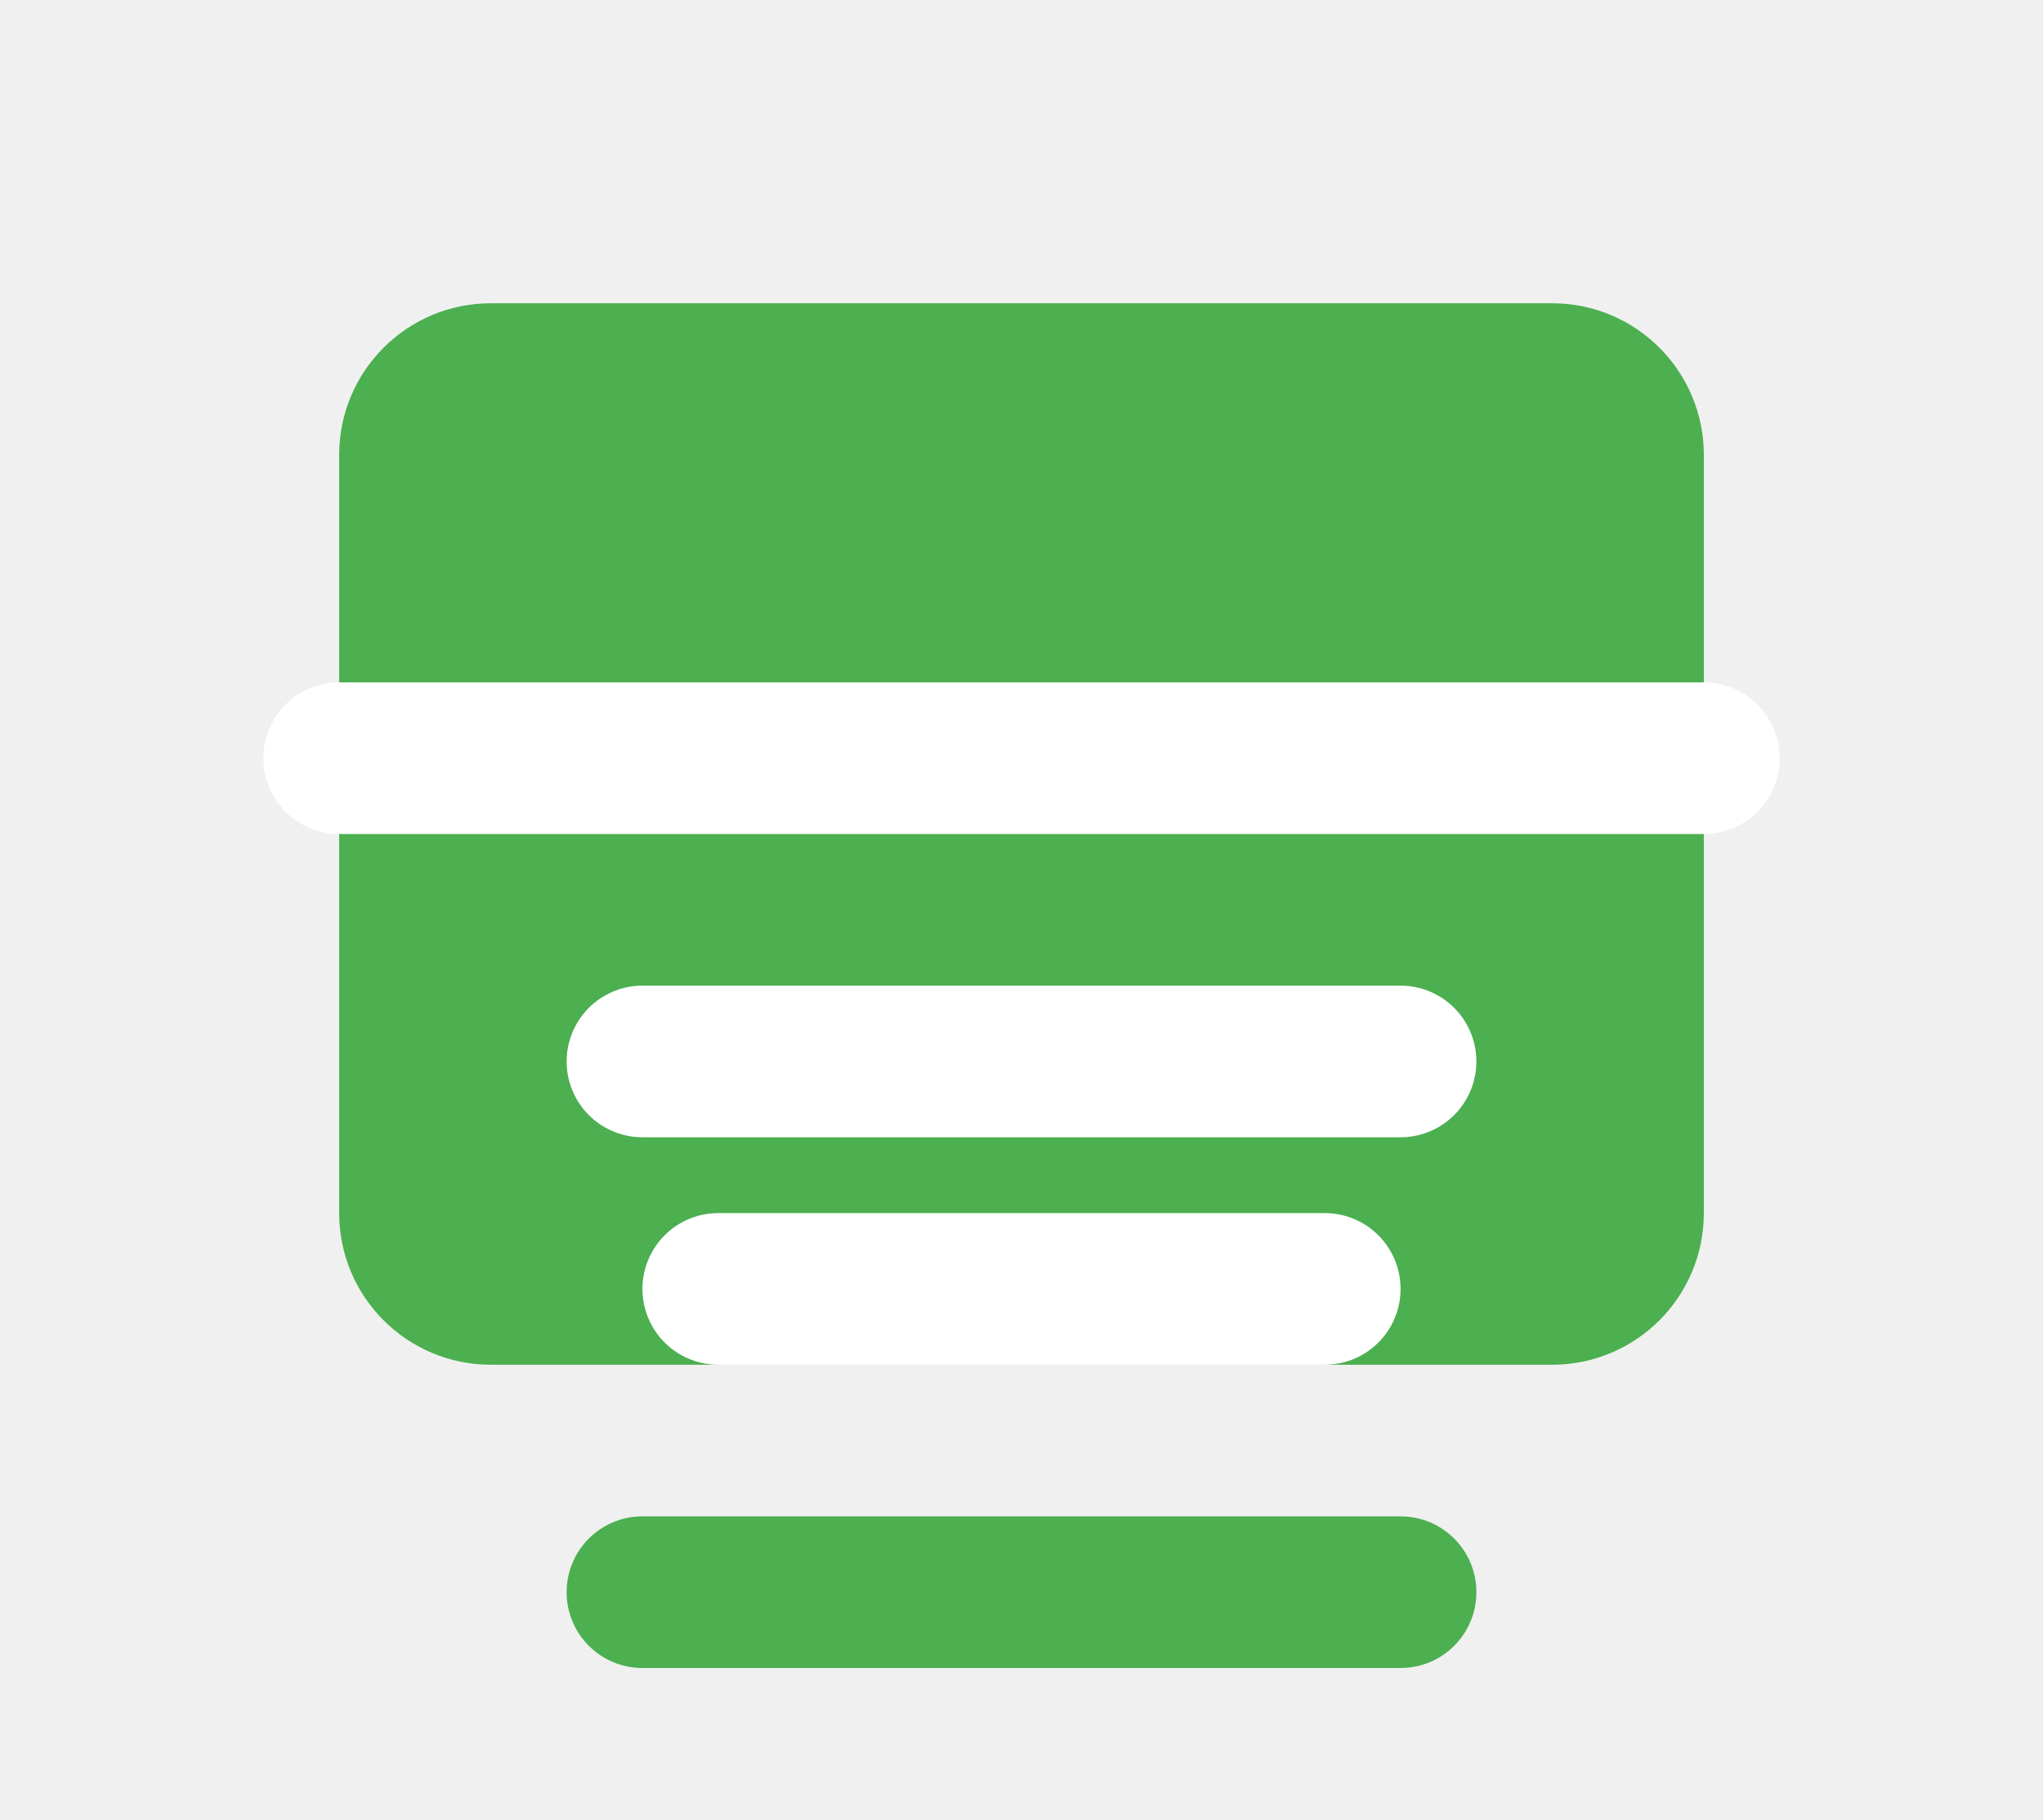
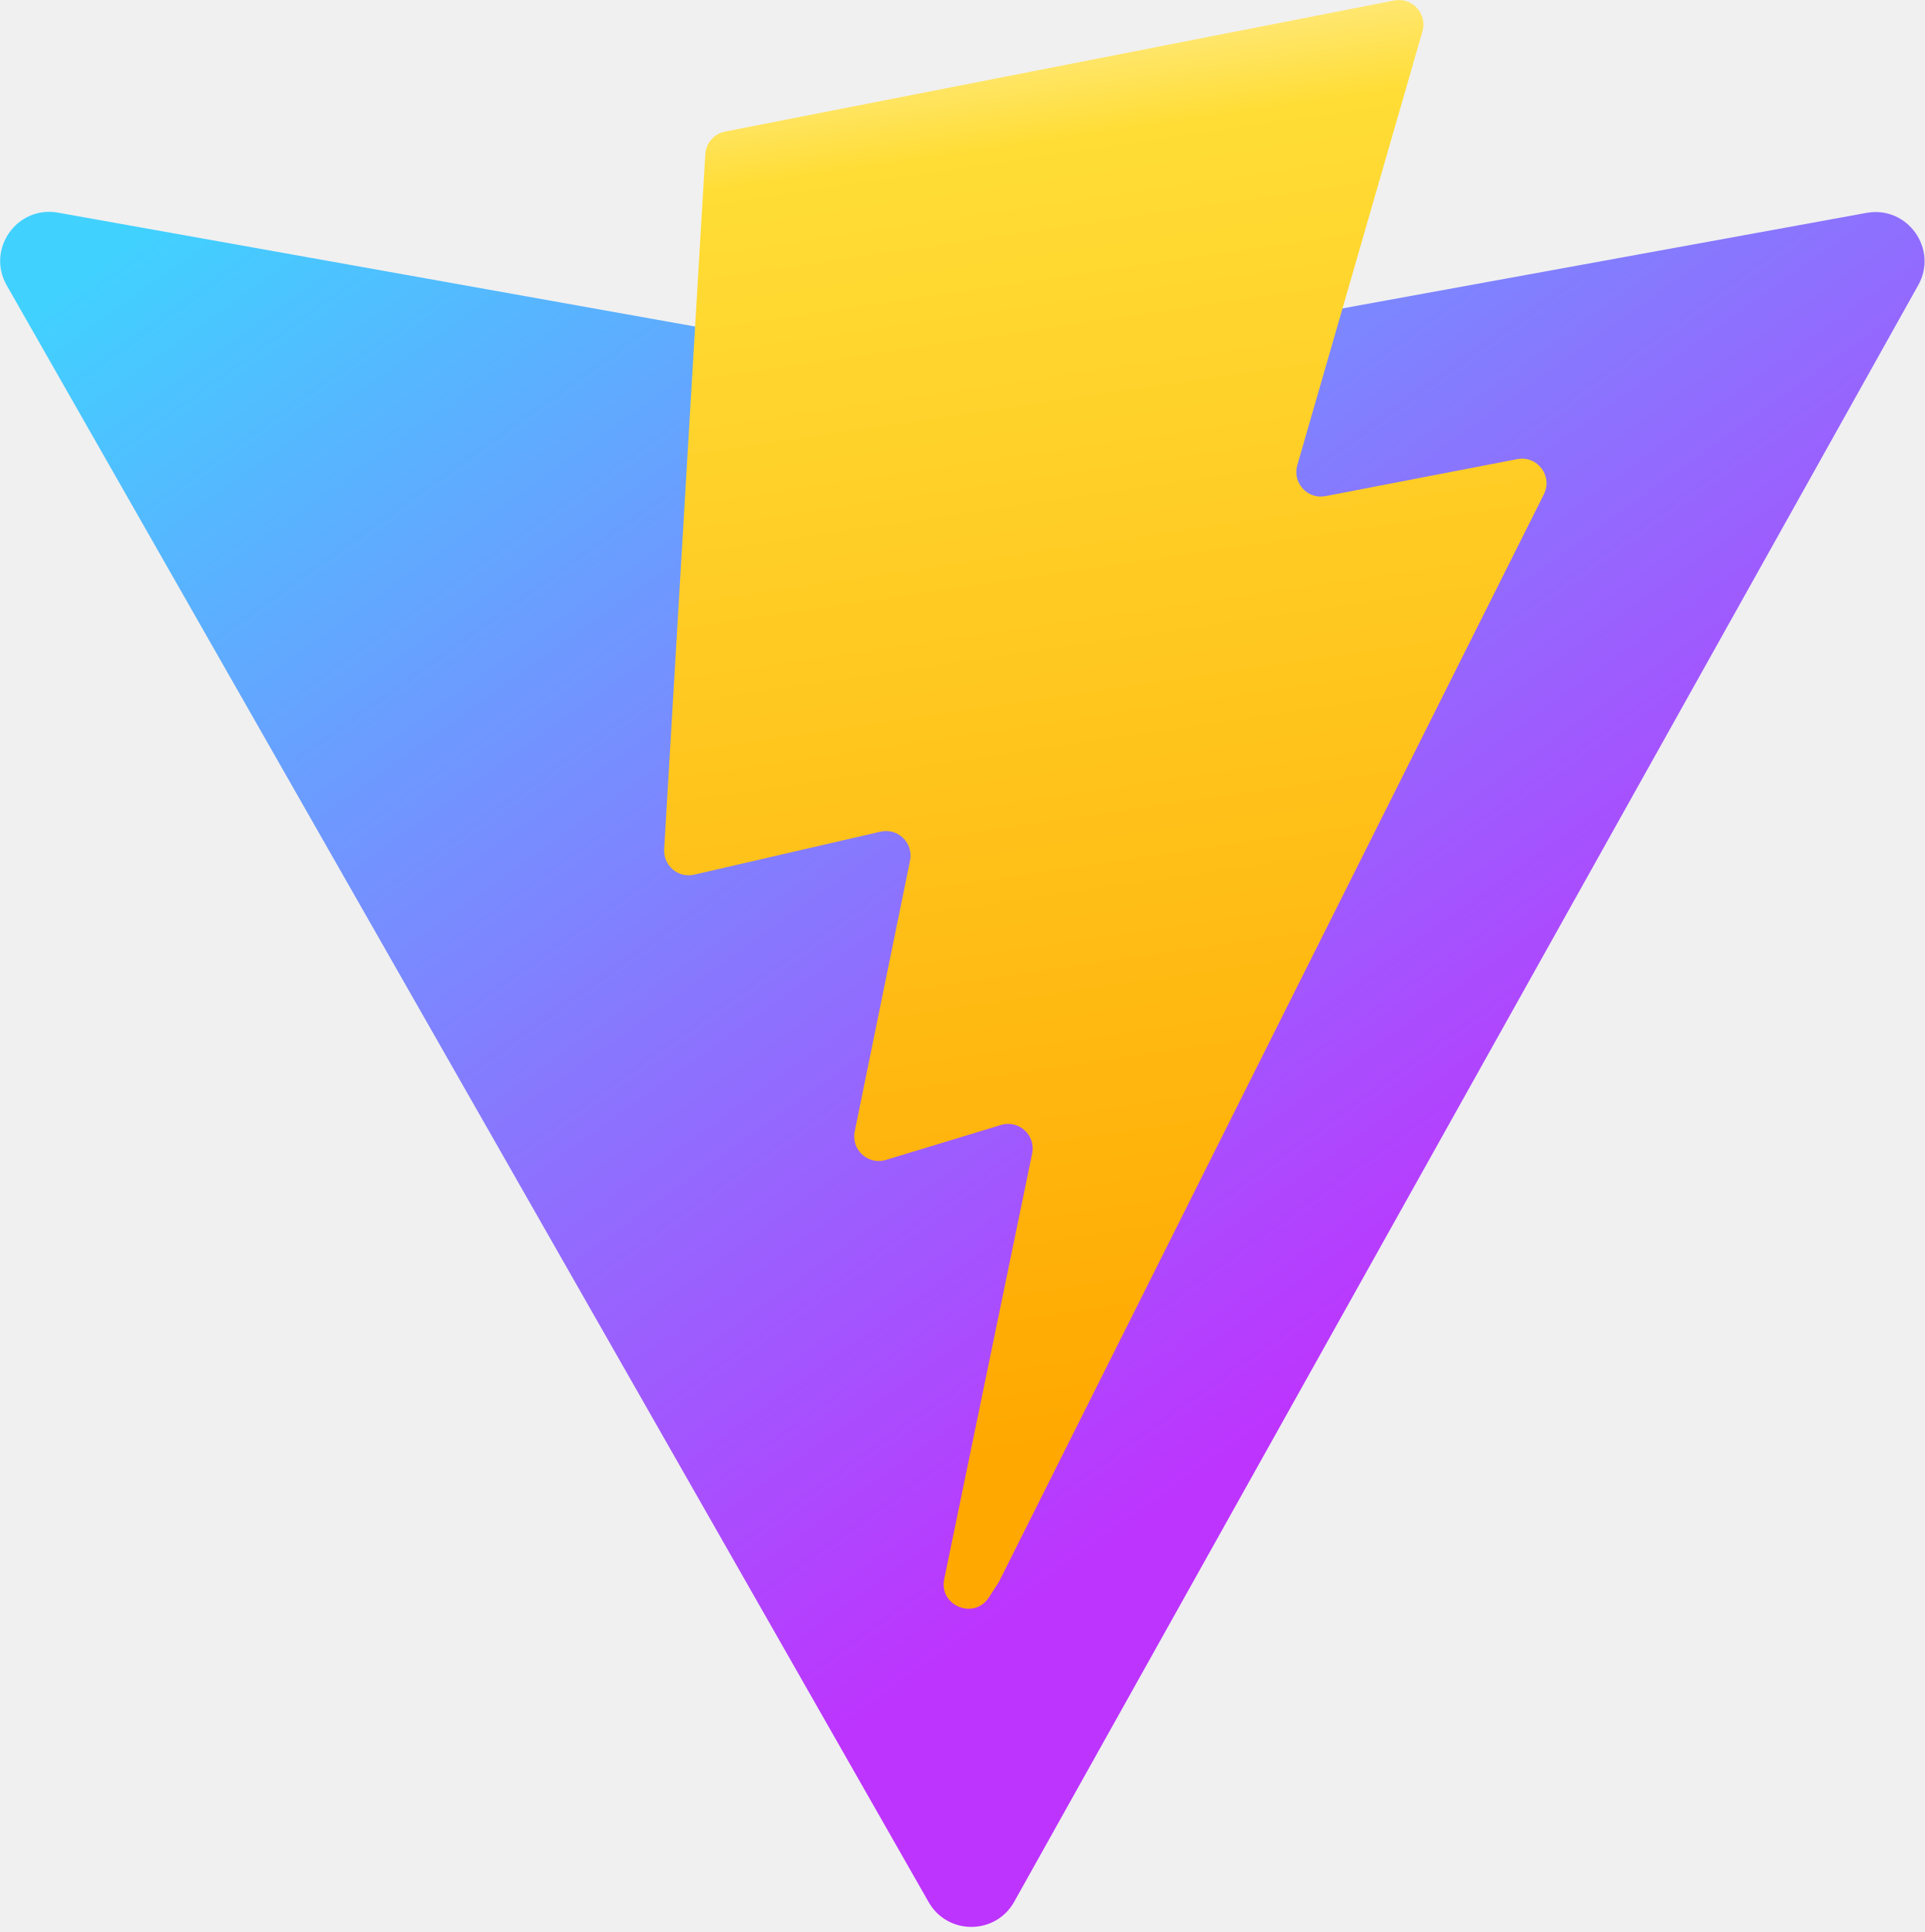
- <svg xmlns="http://www.w3.org/2000/svg" width="35.93" height="32" viewBox="0 0 24 24" fill="none">
-   <rect x="3" y="4" width="18" height="14" rx="2" fill="#4CAF50" />
-   <path d="M3 10H21M7 14H17M8 17H16" stroke="white" stroke-width="2" stroke-linecap="round" />
-   <rect x="6" y="20" width="12" height="2" rx="1" fill="#4CAF50" />
+ <svg xmlns="http://www.w3.org/2000/svg" aria-hidden="true" role="img" class="iconify iconify--logos" width="31.88" height="32" preserveAspectRatio="xMidYMid meet" viewBox="0 0 256 257">
+   <defs>
+     <linearGradient id="IconifyId1813088fe1fbc01fb466" x1="-.828%" x2="57.636%" y1="7.652%" y2="78.411%">
+       <stop offset="0%" stop-color="#41D1FF" />
+       <stop offset="100%" stop-color="#BD34FE" />
+     </linearGradient>
+     <linearGradient id="IconifyId1813088fe1fbc01fb467" x1="43.376%" x2="50.316%" y1="2.242%" y2="89.03%">
+       <stop offset="0%" stop-color="#FFEA83" />
+       <stop offset="8.333%" stop-color="#FFDD35" />
+       <stop offset="100%" stop-color="#FFA800" />
+     </linearGradient>
+   </defs>
+   <path fill="url(#IconifyId1813088fe1fbc01fb466)" d="M255.153 37.938L134.897 252.976c-2.483 4.44-8.862 4.466-11.382.048L.875 37.958c-2.746-4.814 1.371-10.646 6.827-9.67l120.385 21.517a6.537 6.537 0 0 0 2.322-.004l117.867-21.483c5.438-.991 9.574 4.796 6.877 9.62Z" />
+   <path fill="url(#IconifyId1813088fe1fbc01fb467)" d="M185.432.063L96.44 17.501a3.268 3.268 0 0 0-2.634 3.014l-5.474 92.456a3.268 3.268 0 0 0 3.997 3.378l24.777-5.718c2.318-.535 4.413 1.507 3.936 3.838l-7.361 36.047c-.495 2.426 1.782 4.5 4.151 3.78l15.304-4.649c2.372-.72 4.652 1.36 4.15 3.788l-11.698 56.621c-.732 3.542 3.979 5.473 5.943 2.437l1.313-2.028l72.516-144.72c1.215-2.423-.88-5.186-3.54-4.672l-25.505 4.922c-2.396.462-4.435-1.77-3.759-4.114l16.646-57.705c.677-2.35-1.37-4.583-3.769-4.113Z" />
</svg>
